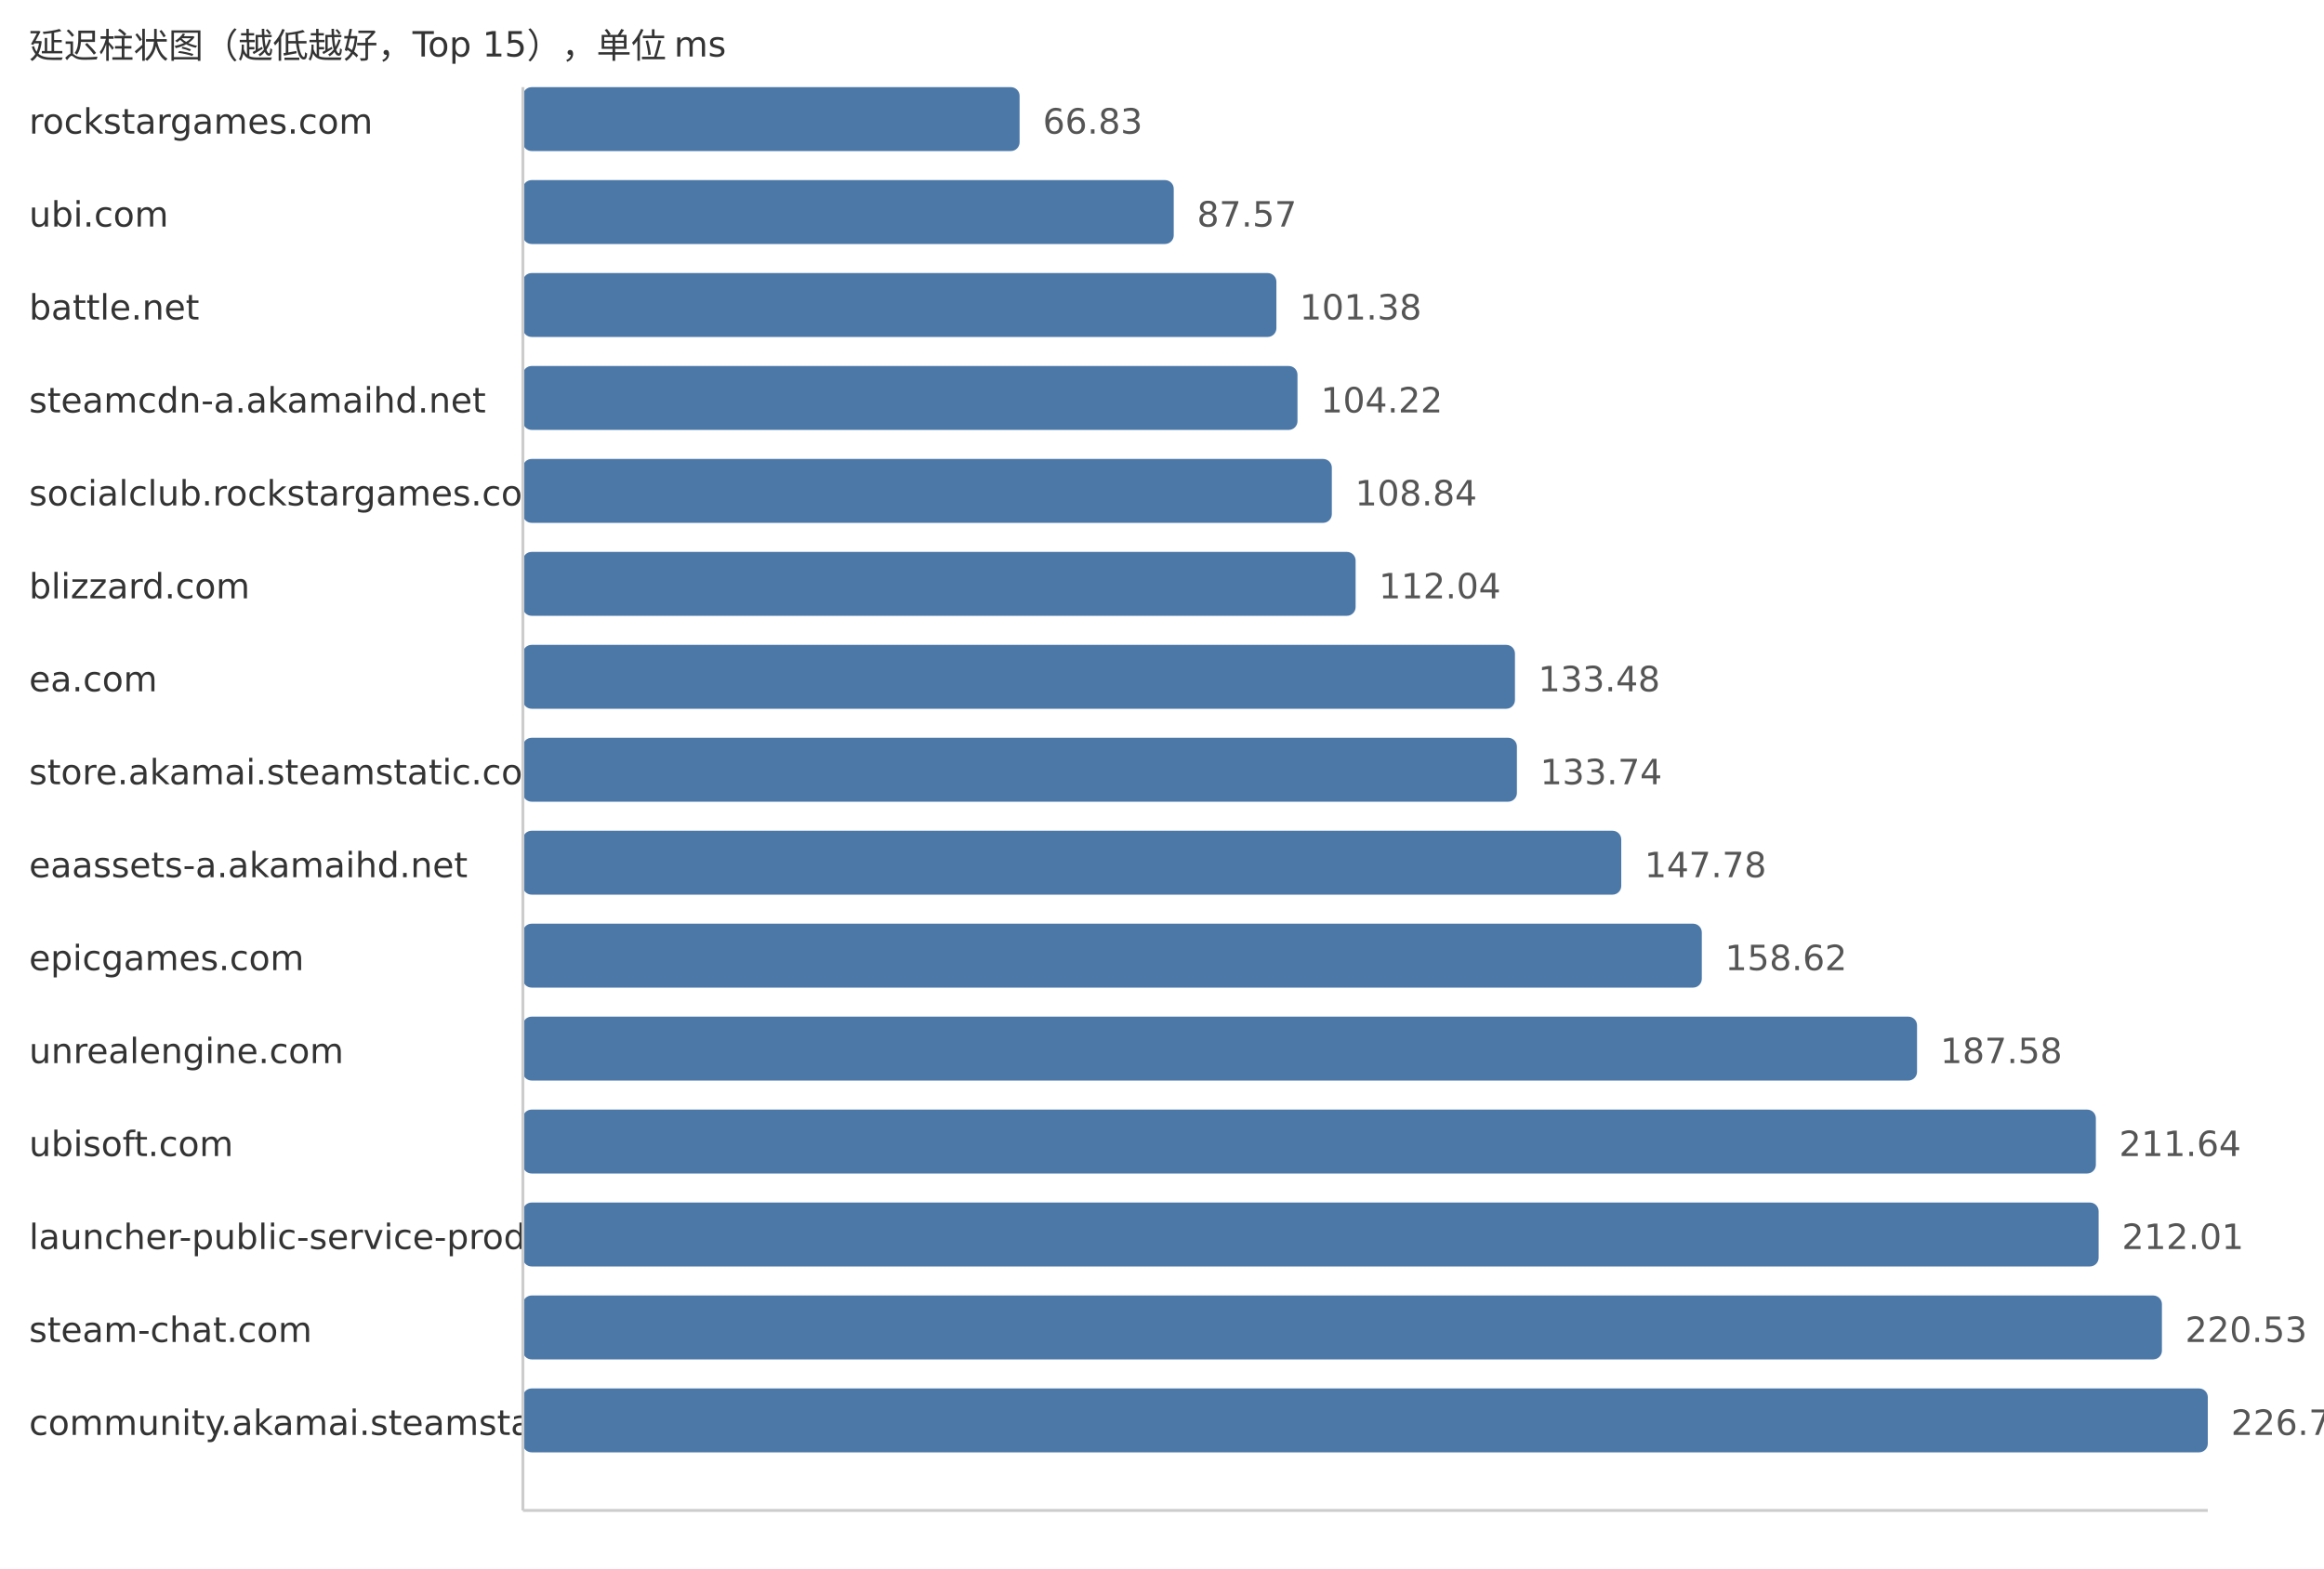
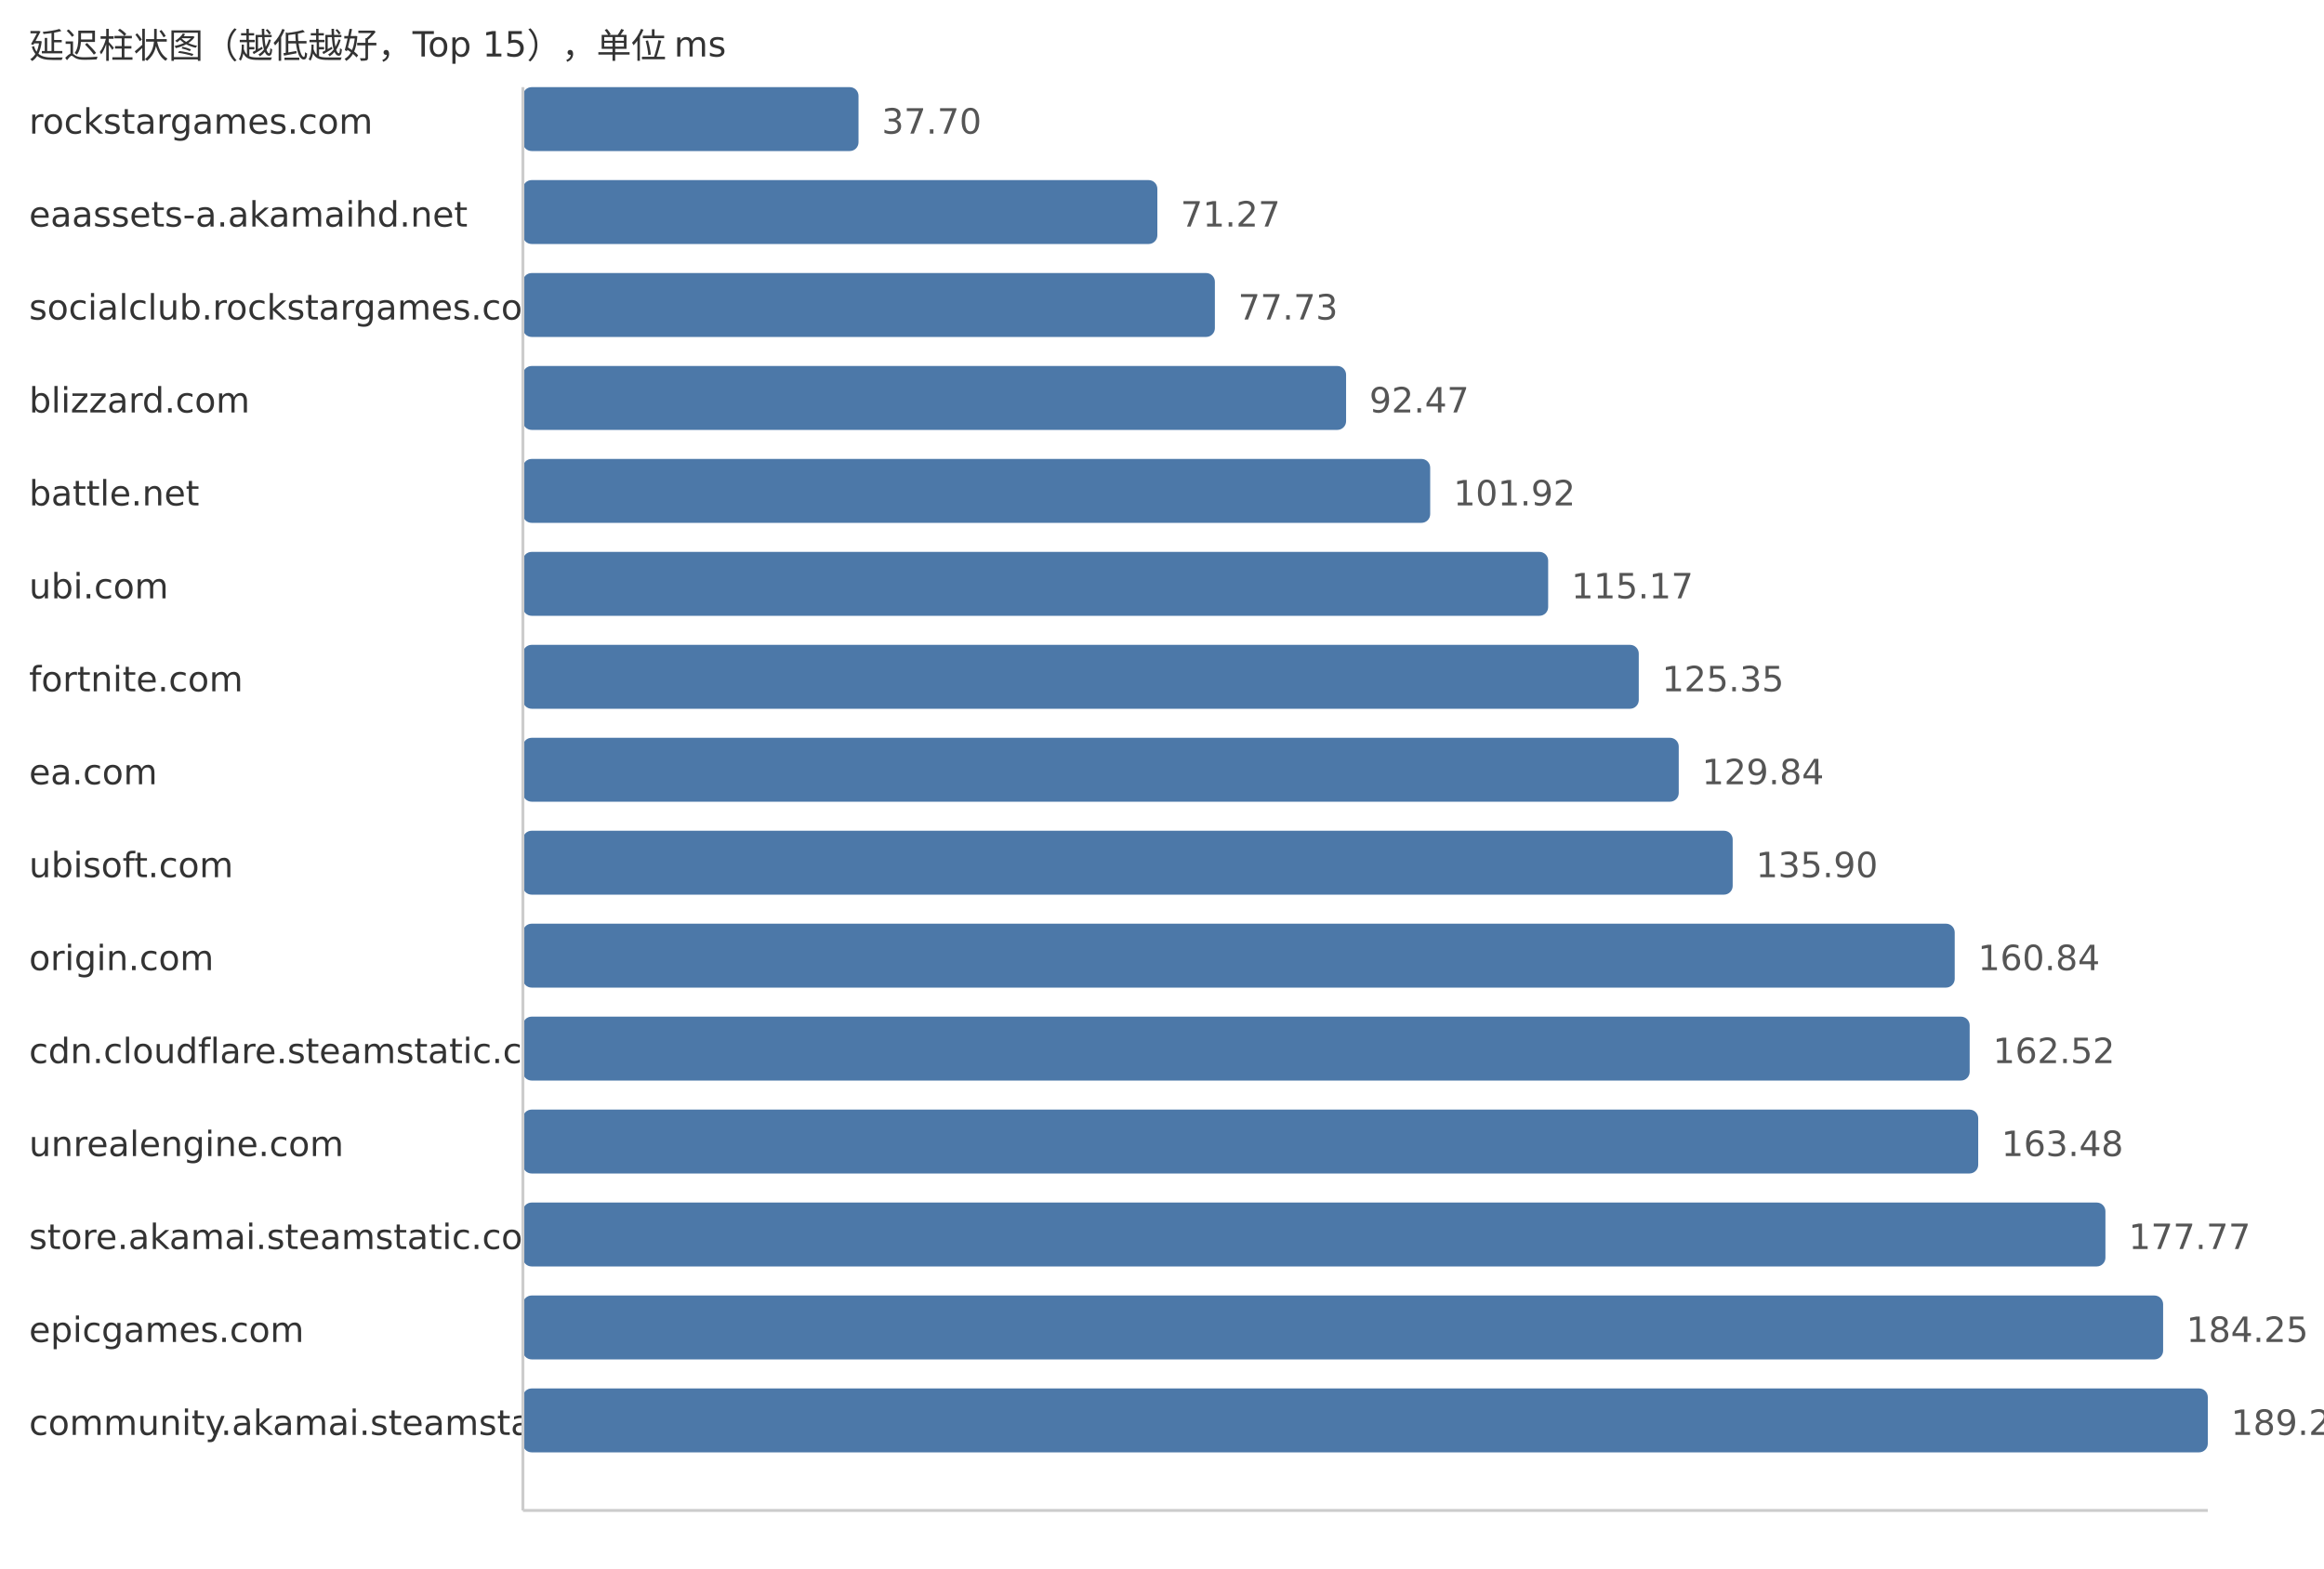
<svg xmlns="http://www.w3.org/2000/svg" width="800" height="540">
  <style> .label{font-family:DejaVu Sans,Verdana,Geneva,sans-serif;font-size:12px;fill:#333} .value{font-family:DejaVu Sans,Verdana,Geneva,sans-serif;font-size:12px;fill:#555} </style>
  <text x="10" y="20" class="label">延迟柱状图（越低越好，Top 15），单位 ms</text>
  <text x="10" y="46" class="label">rockstargames.com</text>
-   <rect x="180" y="30" width="170.98" height="22" fill="#4c78a8" rx="3" />
-   <text x="358.98" y="46" class="value">66.83</text>
-   <text x="10" y="78" class="label">ubi.com</text>
-   <rect x="180" y="62" width="224.04" height="22" fill="#4c78a8" rx="3" />
-   <text x="412.04" y="78" class="value">87.57</text>
-   <text x="10" y="110" class="label">battle.net</text>
-   <rect x="180" y="94" width="259.38" height="22" fill="#4c78a8" rx="3" />
-   <text x="447.38" y="110" class="value">101.38</text>
-   <text x="10" y="142" class="label">steamcdn-a.akamaihd.net</text>
-   <rect x="180" y="126" width="266.64" height="22" fill="#4c78a8" rx="3" />
-   <text x="454.64" y="142" class="value">104.22</text>
-   <text x="10" y="174" class="label">socialclub.rockstargames.com</text>
-   <rect x="180" y="158" width="278.46" height="22" fill="#4c78a8" rx="3" />
-   <text x="466.46" y="174" class="value">108.84</text>
-   <text x="10" y="206" class="label">blizzard.com</text>
-   <rect x="180" y="190" width="286.65" height="22" fill="#4c78a8" rx="3" />
-   <text x="474.65" y="206" class="value">112.04</text>
-   <text x="10" y="238" class="label">ea.com</text>
-   <rect x="180" y="222" width="341.5" height="22" fill="#4c78a8" rx="3" />
-   <text x="529.5" y="238" class="value">133.48</text>
-   <text x="10" y="270" class="label">store.akamai.steamstatic.com</text>
-   <rect x="180" y="254" width="342.17" height="22" fill="#4c78a8" rx="3" />
-   <text x="530.17" y="270" class="value">133.74</text>
-   <text x="10" y="302" class="label">eaassets-a.akamaihd.net</text>
-   <rect x="180" y="286" width="378.09" height="22" fill="#4c78a8" rx="3" />
-   <text x="566.09" y="302" class="value">147.78</text>
-   <text x="10" y="334" class="label">epicgames.com</text>
-   <rect x="180" y="318" width="405.82" height="22" fill="#4c78a8" rx="3" />
-   <text x="593.82" y="334" class="value">158.62</text>
-   <text x="10" y="366" class="label">unrealengine.com</text>
-   <rect x="180" y="350" width="479.91" height="22" fill="#4c78a8" rx="3" />
-   <text x="667.91" y="366" class="value">187.58</text>
-   <text x="10" y="398" class="label">ubisoft.com</text>
-   <rect x="180" y="382" width="541.47" height="22" fill="#4c78a8" rx="3" />
-   <text x="729.47" y="398" class="value">211.64</text>
-   <text x="10" y="430" class="label">launcher-public-service-prod06.ol.epicgames.com</text>
-   <rect x="180" y="414" width="542.42" height="22" fill="#4c78a8" rx="3" />
-   <text x="730.42" y="430" class="value">212.01</text>
-   <text x="10" y="462" class="label">steam-chat.com</text>
-   <rect x="180" y="446" width="564.21" height="22" fill="#4c78a8" rx="3" />
-   <text x="752.21" y="462" class="value">220.53</text>
+   <rect x="180" y="30" width="115.53" height="22" fill="#4c78a8" rx="3" />
+   <text x="303.53" y="46" class="value">37.70</text>
+   <text x="10" y="78" class="label">eaassets-a.akamaihd.net</text>
+   <rect x="180" y="62" width="218.4" height="22" fill="#4c78a8" rx="3" />
+   <text x="406.4" y="78" class="value">71.27</text>
+   <text x="10" y="110" class="label">socialclub.rockstargames.com</text>
+   <rect x="180" y="94" width="238.2" height="22" fill="#4c78a8" rx="3" />
+   <text x="426.2" y="110" class="value">77.73</text>
+   <text x="10" y="142" class="label">blizzard.com</text>
+   <rect x="180" y="126" width="283.37" height="22" fill="#4c78a8" rx="3" />
+   <text x="471.37" y="142" class="value">92.47</text>
+   <text x="10" y="174" class="label">battle.net</text>
+   <rect x="180" y="158" width="312.32" height="22" fill="#4c78a8" rx="3" />
+   <text x="500.32" y="174" class="value">101.92</text>
+   <text x="10" y="206" class="label">ubi.com</text>
+   <rect x="180" y="190" width="352.93" height="22" fill="#4c78a8" rx="3" />
+   <text x="540.93" y="206" class="value">115.17</text>
+   <text x="10" y="238" class="label">fortnite.com</text>
+   <rect x="180" y="222" width="384.12" height="22" fill="#4c78a8" rx="3" />
+   <text x="572.12" y="238" class="value">125.35</text>
+   <text x="10" y="270" class="label">ea.com</text>
+   <rect x="180" y="254" width="397.88" height="22" fill="#4c78a8" rx="3" />
+   <text x="585.88" y="270" class="value">129.84</text>
+   <text x="10" y="302" class="label">ubisoft.com</text>
+   <rect x="180" y="286" width="416.45" height="22" fill="#4c78a8" rx="3" />
+   <text x="604.45" y="302" class="value">135.90</text>
+   <text x="10" y="334" class="label">origin.com</text>
+   <rect x="180" y="318" width="492.88" height="22" fill="#4c78a8" rx="3" />
+   <text x="680.88" y="334" class="value">160.84</text>
+   <text x="10" y="366" class="label">cdn.cloudflare.steamstatic.com</text>
+   <rect x="180" y="350" width="498.03" height="22" fill="#4c78a8" rx="3" />
+   <text x="686.03" y="366" class="value">162.52</text>
+   <text x="10" y="398" class="label">unrealengine.com</text>
+   <rect x="180" y="382" width="500.97" height="22" fill="#4c78a8" rx="3" />
+   <text x="688.97" y="398" class="value">163.48</text>
+   <text x="10" y="430" class="label">store.akamai.steamstatic.com</text>
+   <rect x="180" y="414" width="544.76" height="22" fill="#4c78a8" rx="3" />
+   <text x="732.76" y="430" class="value">177.77</text>
+   <text x="10" y="462" class="label">epicgames.com</text>
+   <rect x="180" y="446" width="564.62" height="22" fill="#4c78a8" rx="3" />
+   <text x="752.62" y="462" class="value">184.25</text>
  <text x="10" y="494" class="label">community.akamai.steamstatic.com</text>
  <rect x="180" y="478" width="580.0" height="22" fill="#4c78a8" rx="3" />
-   <text x="768.0" y="494" class="value">226.70</text>
+   <text x="768.0" y="494" class="value">189.27</text>
  <line x1="180" y1="30" x2="180" y2="520" stroke="#ccc" />
  <line x1="180" y1="520" x2="760" y2="520" stroke="#ccc" />
</svg>
